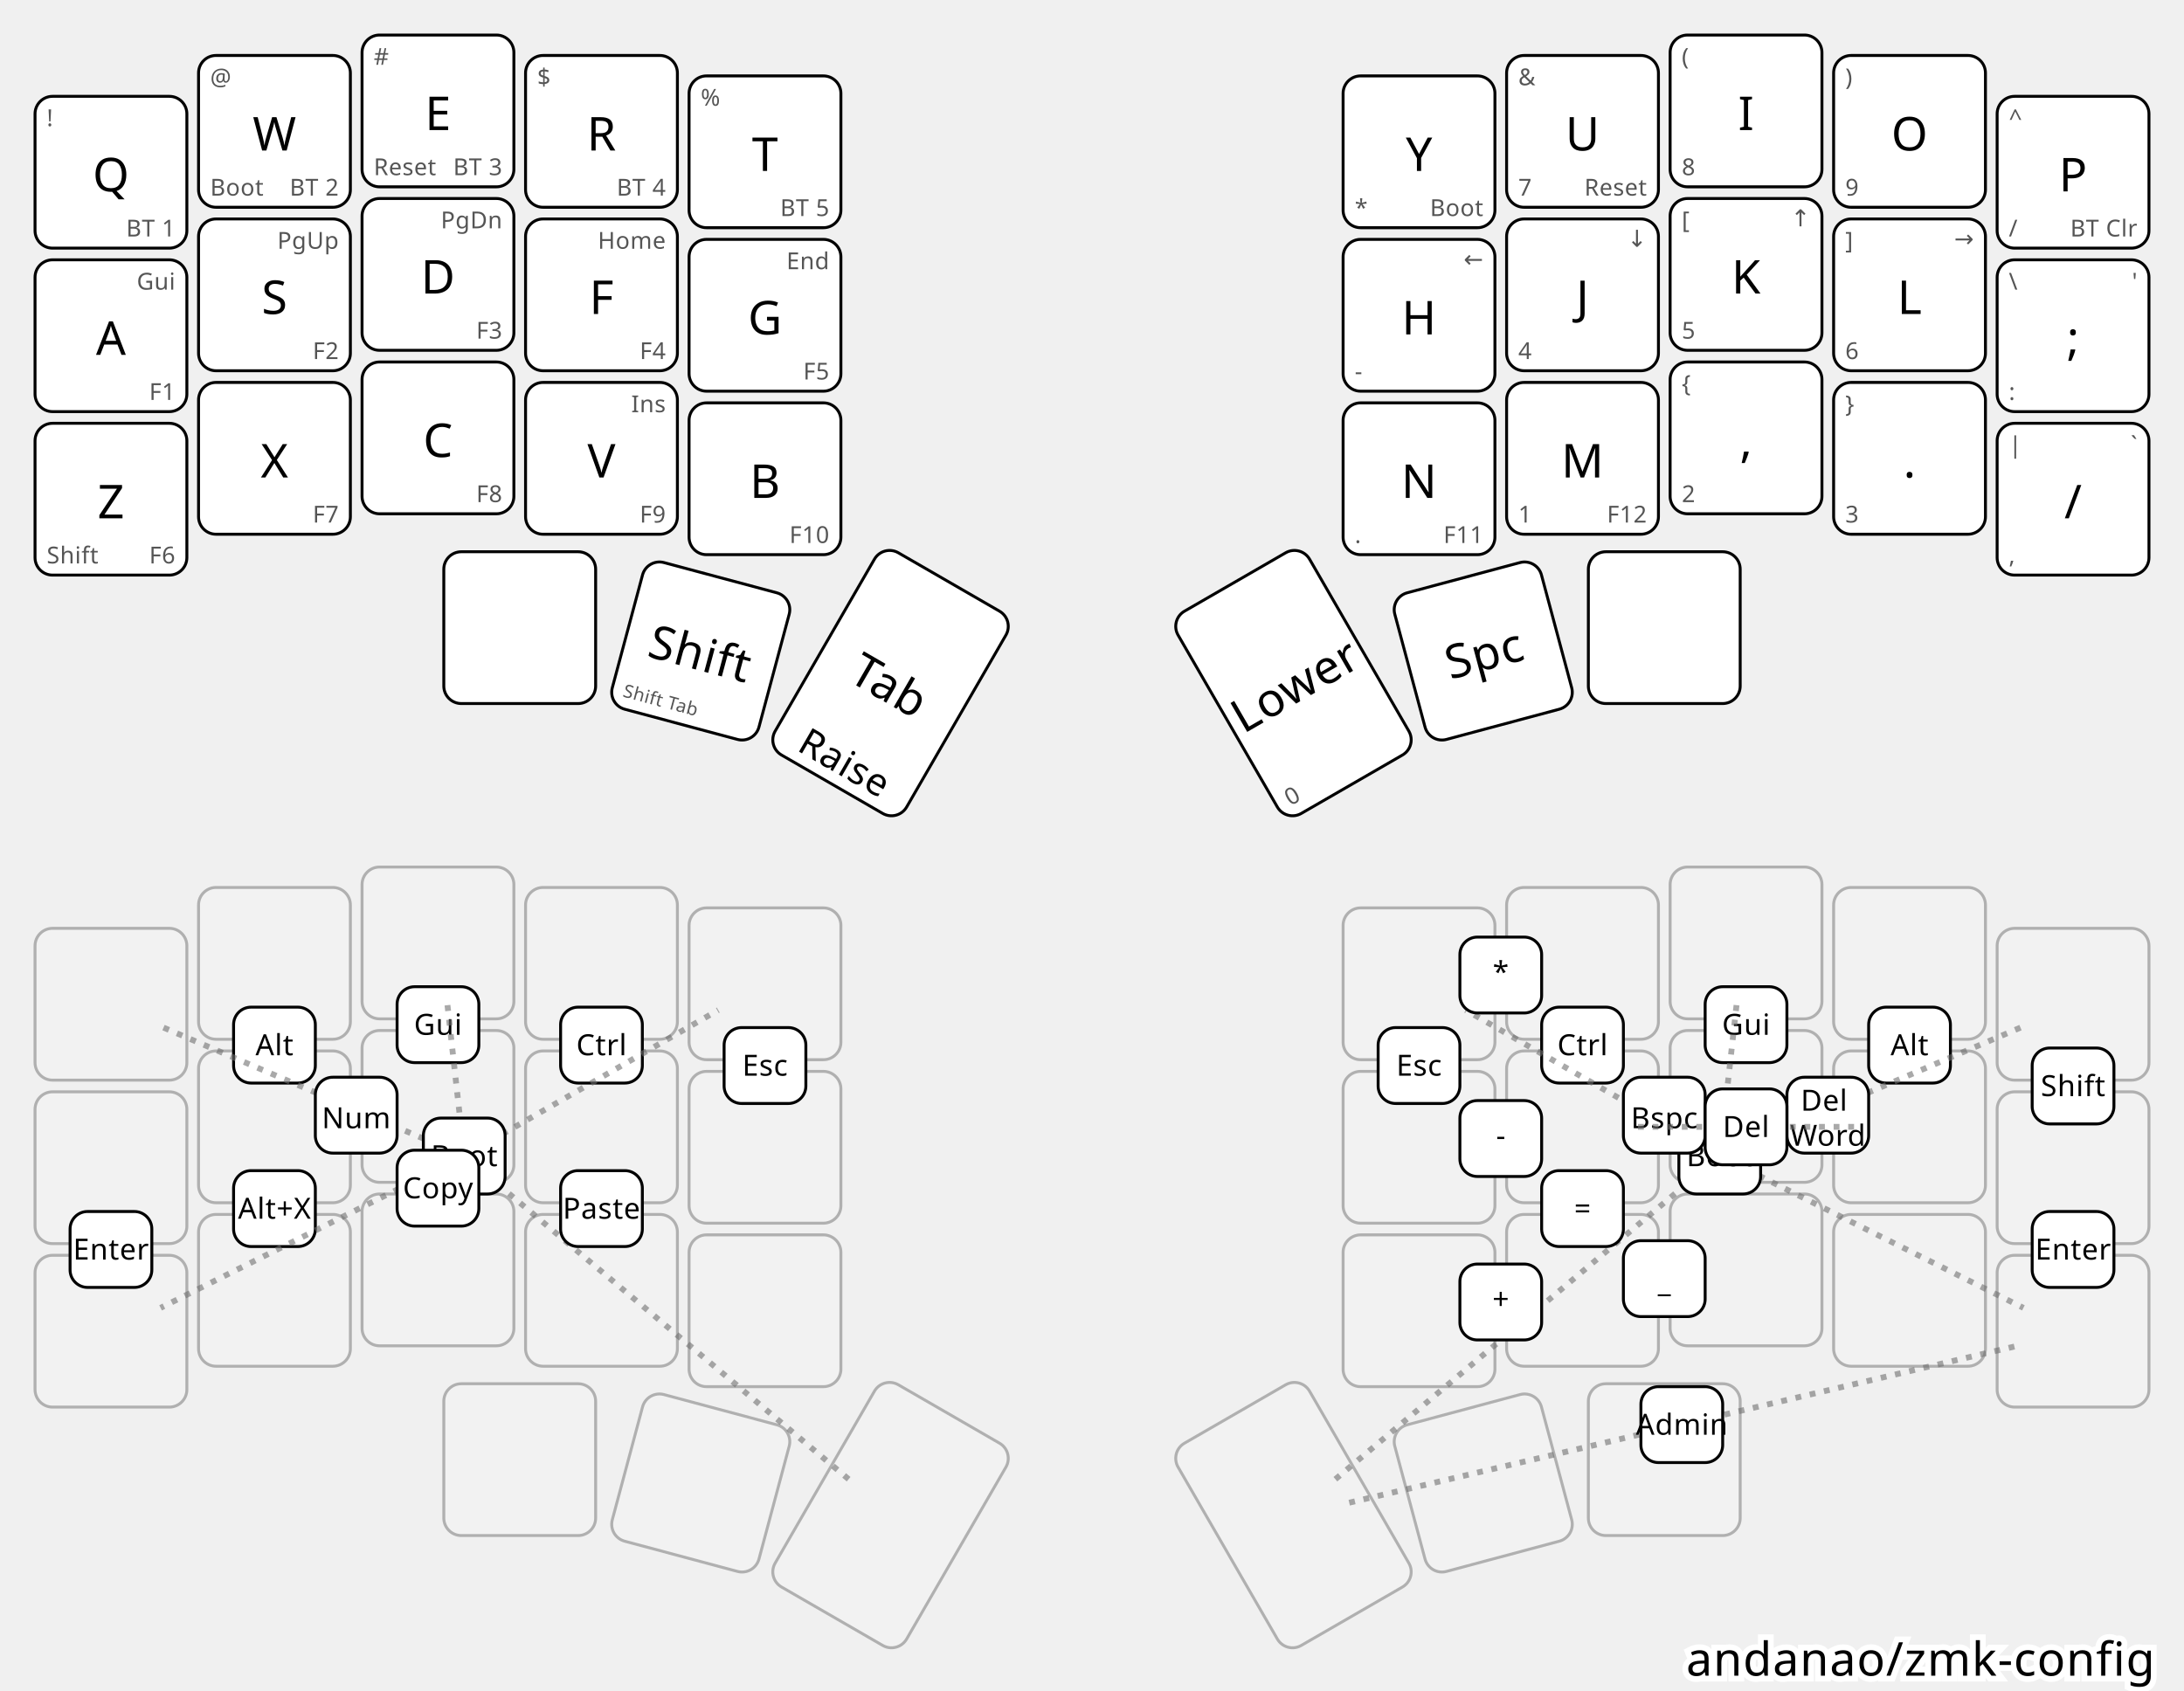
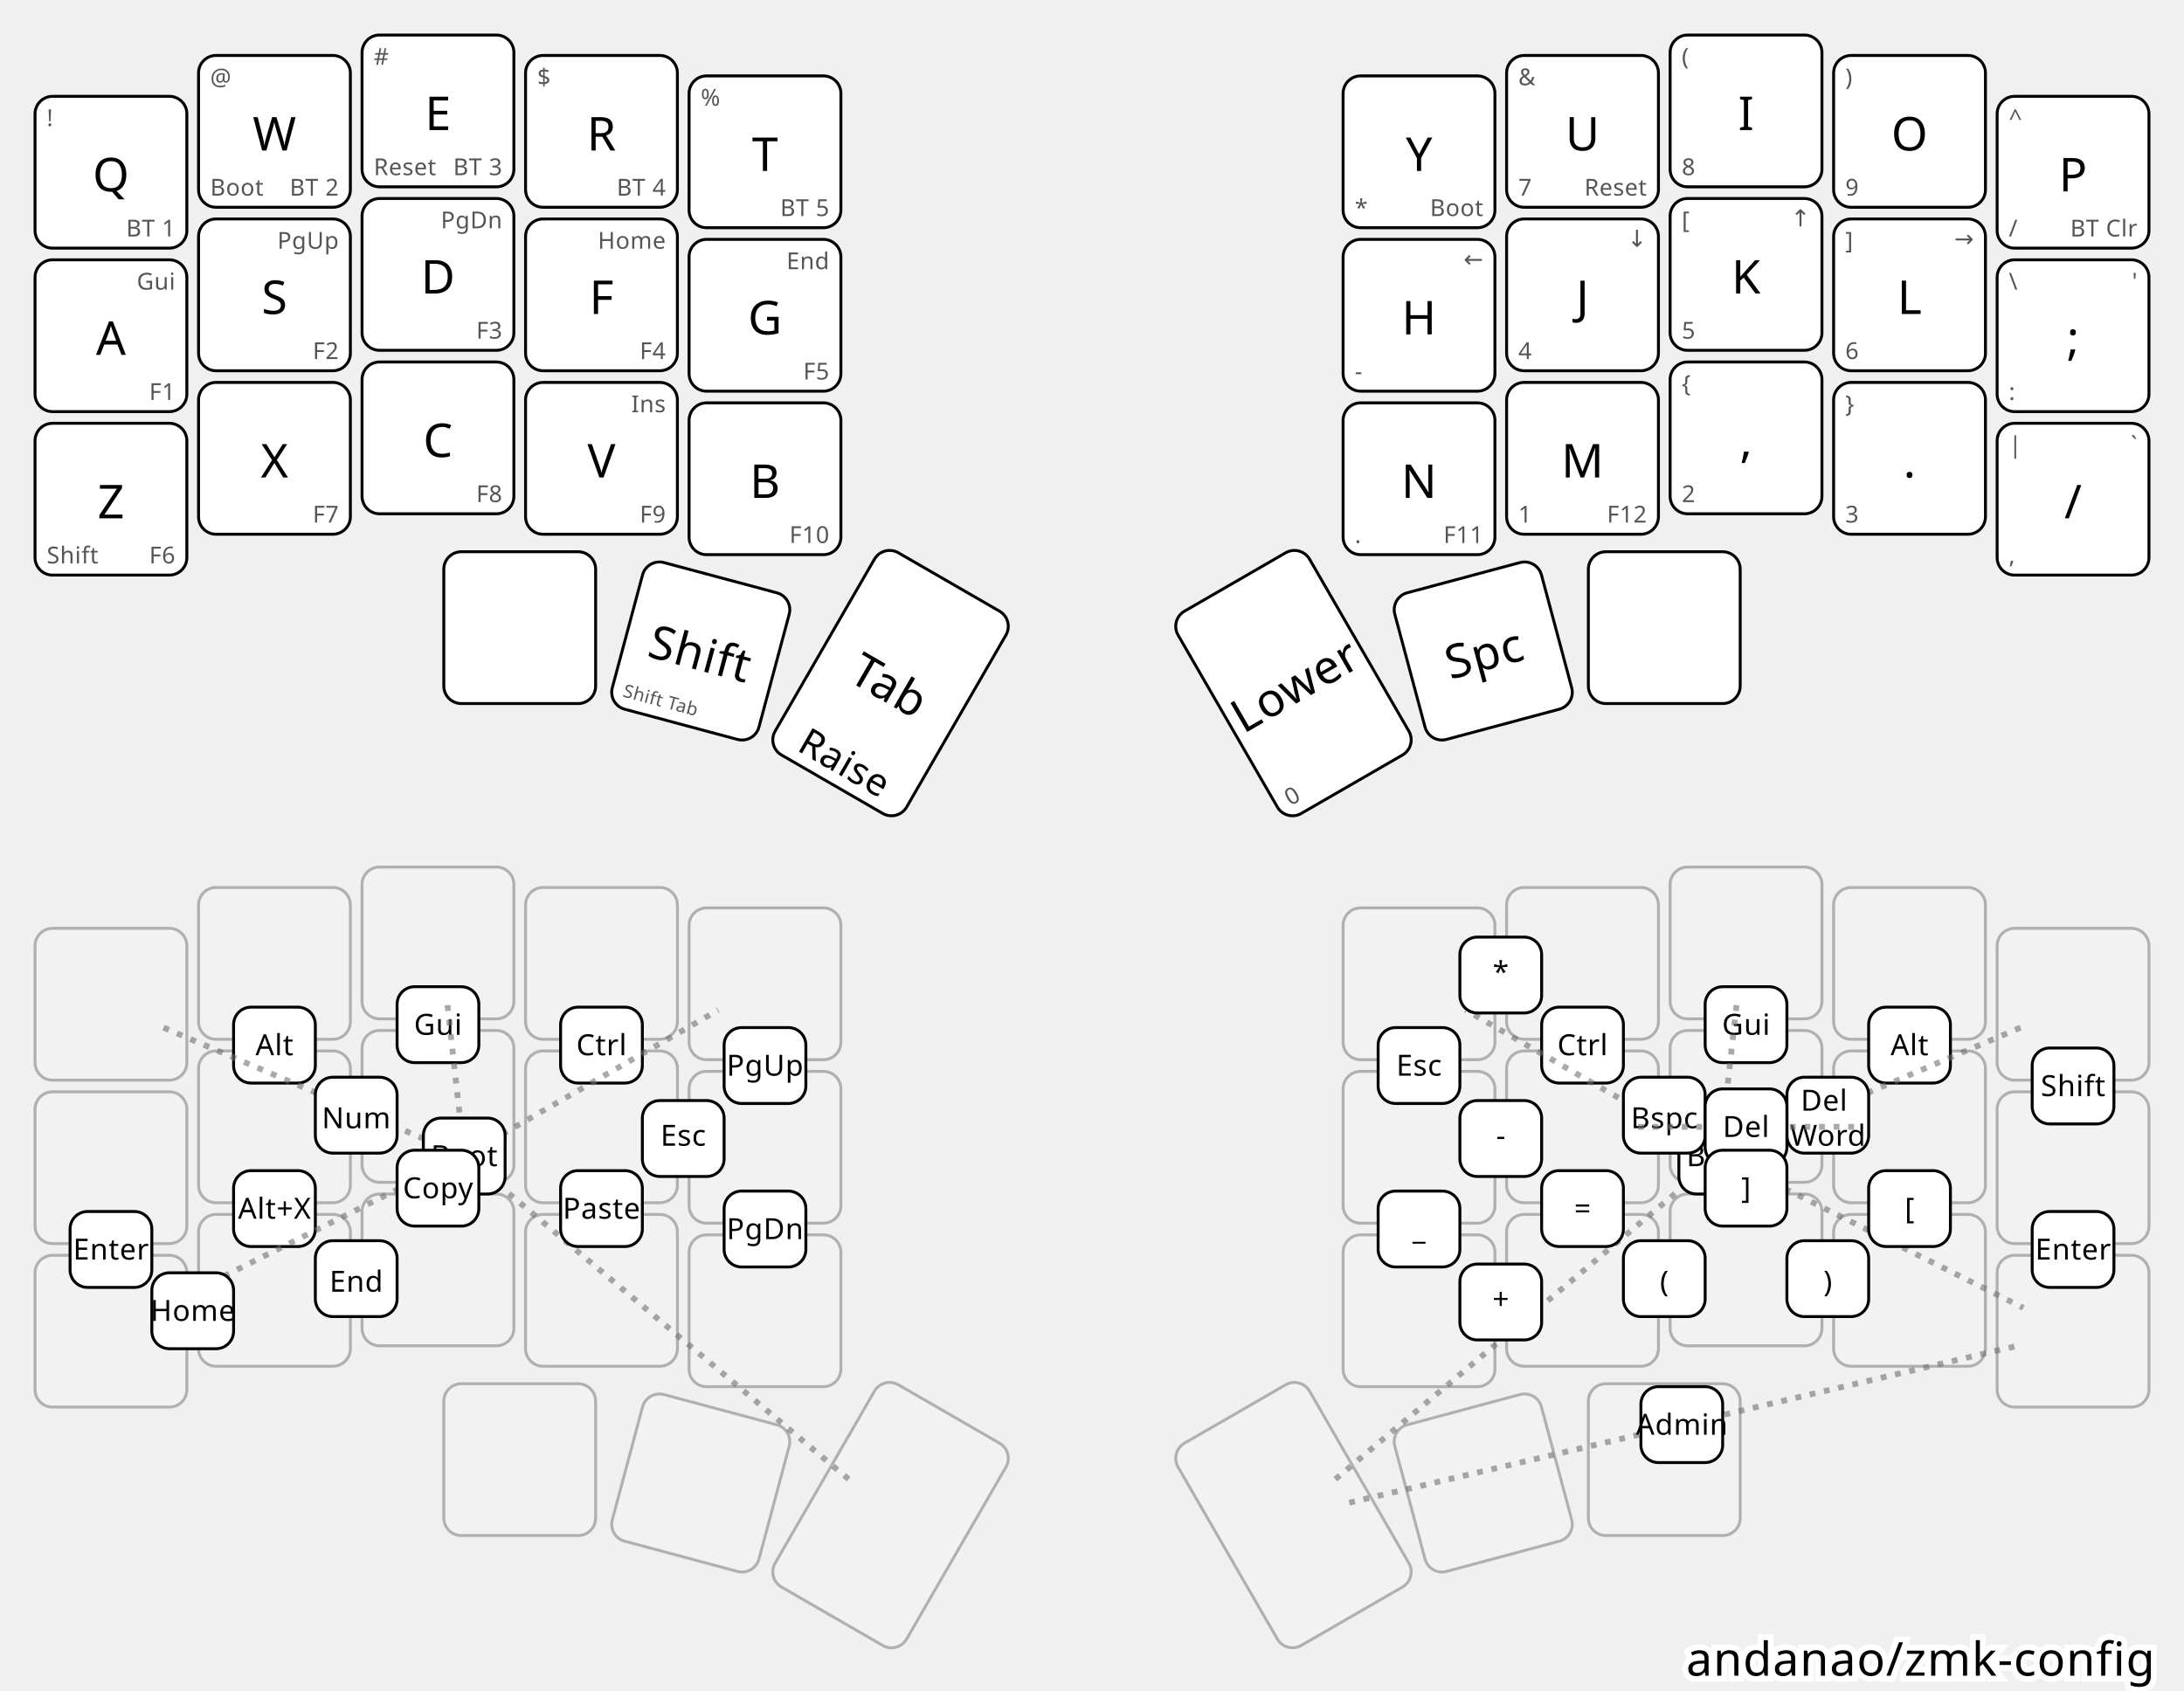
<svg xmlns="http://www.w3.org/2000/svg" xmlns:xlink="http://www.w3.org/1999/xlink" width="748" height="579" viewBox="0 0 748 579" class="keymap">
  <defs>/* start glyphs */
<svg id="mdi:play-pause">
      <svg id="mdi-play-pause" viewBox="0 0 24 24">
        <path d="M3,5V19L11,12M13,19H16V5H13M18,5V19H21V5" />
      </svg>
    </svg>
    <svg id="mdi:skip-backward">
      <svg id="mdi-skip-backward" viewBox="0 0 24 24">
        <path d="M20,5V19L13,12M6,5V19H4V5M13,5V19L6,12" />
      </svg>
    </svg>
    <svg id="mdi:skip-forward">
      <svg id="mdi-skip-forward" viewBox="0 0 24 24">
        <path d="M4,5V19L11,12M18,5V19H20V5M11,5V19L18,12" />
      </svg>
    </svg>
    <svg id="mdi:volume-high">
      <svg id="mdi-volume-high" viewBox="0 0 24 24">
        <path d="M14,3.23V5.29C16.89,6.15 19,8.83 19,12C19,15.17 16.89,17.84 14,18.7V20.77C18,19.86 21,16.28 21,12C21,7.72 18,4.14 14,3.23M16.5,12C16.5,10.23 15.5,8.71 14,7.97V16C15.5,15.29 16.5,13.76 16.5,12M3,9V15H7L12,20V4L7,9H3Z" />
      </svg>
    </svg>
    <svg id="mdi:volume-medium">
      <svg id="mdi-volume-medium" viewBox="0 0 24 24">
        <path d="M5,9V15H9L14,20V4L9,9M18.5,12C18.5,10.23 17.5,8.71 16,7.97V16C17.5,15.29 18.5,13.76 18.5,12Z" />
      </svg>
    </svg>
  </defs>/* end glyphs */
<style>/* Deliberately monochrome: black on white, with a white-on-black variant
   for browsers in dark mode.

   Colours are literal hex rather than CSS custom properties. librsvg --
   what Emacs and most non-browser SVG viewers render with -- does not
   implement var() and silently falls back to black, and it ignores @media,
   so it gets the light variant below. */

svg path { fill: inherit; }

svg.keymap {
    fill: #000;
    background-color: #fff;
    font-family: Calibri, system-ui, sans-serif;
    font-size: 16px;
    font-kerning: normal;
    text-rendering: optimizeLegibility;
}

/* Keys need an outline here. The palettes keymap-drawer ships rely on the
   key fill contrasting with a coloured page; white-on-white has none. */
rect.key, rect.combo, rect.combo-separate { fill: #fff; stroke: #000; stroke-width: 1; }
rect.held, rect.combo.held                { fill: #d0d0d0; }
.layer-Combos rect.key                    { fill: #f2f2f2; stroke: #b0b0b0; }
path.combo { stroke: #707070; stroke-width: 2; stroke-dasharray: 2, 3; opacity: 0.6; fill: none; }

text {
    text-anchor: middle;
    dominant-baseline: middle;
    letter-spacing: 0.02em;
}

text.tap     { font-weight: 500; }
text.hold    { font-weight: 400; font-size: 13px; }
text.shifted { font-weight: 400; font-size: 11px; }
text.combo, text.left, text.right { font-size: 10px; }
/* 8px rather than the 10px of other secondary legends: the overview puts
   two corner legends on the same key edge (e.g. Num's "Boot" beside
   Admin's "BT 2"), which overlaps at anything larger. */
text.tl, text.tr, text.bl, text.br { font-size: 8px; }

text.hold, text.bl, text.br    { text-anchor: middle; dominant-baseline: auto; }
text.shifted, text.tl, text.tr { text-anchor: middle; dominant-baseline: hanging; }
text.left, text.tl, text.bl    { text-anchor: start; }
text.right, text.tr, text.br   { text-anchor: end; }

text.layer-activator { text-decoration: underline; }
text.combo.hold, text.combo.shifted, text.combo.left, text.combo.right { font-size: 8px; }

/* Without colour the overview's corner legends are told apart by position
   alone: tl=Raise, tr=Lower, bl=Num, br=Admin. Grey keeps them from
   competing with the base-layer legend in the middle of the key. */
text.tl, text.tr, text.bl, text.br,
use.tl, use.tr, use.bl, use.br { fill: #555; }

text.label, text.footer { fill: #000; stroke: #fff; stroke-width: 4; paint-order: stroke; }
text.label  { font-weight: bold; text-anchor: start; }
text.footer { text-anchor: end; dominant-baseline: auto; }

.icon-tabler &gt; path                             { fill: inherit; stroke: inherit; stroke-width: 2; }
.icon-tabler &gt; path[stroke="none"][fill="none"] { visibility: hidden; }

/* Browsers only; librsvg ignores @media and keeps the light variant.
   Delete this block for light-only output. */
@media (prefers-color-scheme: dark) {
    svg.keymap { fill: #fff; background-color: #000; }
    rect.key, rect.combo, rect.combo-separate { fill: #000; stroke: #fff; }
    rect.held, rect.combo.held                { fill: #444; }
    .layer-Combos rect.key                    { fill: #1a1a1a; stroke: #666; }
    path.combo { stroke: #909090; }
    text.tl, text.tr, text.bl, text.br,
    use.tl, use.tr, use.bl, use.br { fill: #aaa; }
    text.label, text.footer { fill: #fff; stroke: #000; }
}
</style>
  <g transform="translate(10, 0)" class="layer-Base">
    <g transform="translate(0, 10)">
      <g transform="translate(28, 49)" class="key keypos-0">
        <rect rx="6" ry="6" x="-26" y="-26" width="52" height="52" class="key" />
        <text x="0" y="1" class="key tap">Q</text>
        <text x="-22" y="-22" class="key tl">!</text>
        <text x="22" y="22" class="key br">BT 1</text>
      </g>
      <g transform="translate(84, 35)" class="key keypos-1">
        <rect rx="6" ry="6" x="-26" y="-26" width="52" height="52" class="key" />
        <text x="0" y="1" class="key tap">W</text>
        <text x="-22" y="-22" class="key tl">@</text>
        <text x="-22" y="22" class="key bl">Boot</text>
        <text x="22" y="22" class="key br">BT 2</text>
      </g>
      <g transform="translate(140, 28)" class="key keypos-2">
        <rect rx="6" ry="6" x="-26" y="-26" width="52" height="52" class="key" />
        <text x="0" y="1" class="key tap">E</text>
        <text x="-22" y="-22" class="key tl">#</text>
        <text x="-22" y="22" class="key bl">Reset</text>
        <text x="22" y="22" class="key br">BT 3</text>
      </g>
      <g transform="translate(196, 35)" class="key keypos-3">
        <rect rx="6" ry="6" x="-26" y="-26" width="52" height="52" class="key" />
        <text x="0" y="1" class="key tap">R</text>
        <text x="-22" y="-22" class="key tl">$</text>
        <text x="22" y="22" class="key br">BT 4</text>
      </g>
      <g transform="translate(252, 42)" class="key keypos-4">
        <rect rx="6" ry="6" x="-26" y="-26" width="52" height="52" class="key" />
        <text x="0" y="1" class="key tap">T</text>
        <text x="-22" y="-22" class="key tl">%</text>
        <text x="22" y="22" class="key br">BT 5</text>
      </g>
      <g transform="translate(476, 42)" class="key keypos-5">
        <rect rx="6" ry="6" x="-26" y="-26" width="52" height="52" class="key" />
        <text x="0" y="1" class="key tap">Y</text>
        <text x="-22" y="22" class="key bl">*</text>
        <text x="22" y="22" class="key br">Boot</text>
      </g>
      <g transform="translate(532, 35)" class="key keypos-6">
        <rect rx="6" ry="6" x="-26" y="-26" width="52" height="52" class="key" />
        <text x="0" y="1" class="key tap">U</text>
        <text x="-22" y="-22" class="key tl">&amp;</text>
        <text x="-22" y="22" class="key bl">7</text>
        <text x="22" y="22" class="key br">Reset</text>
      </g>
      <g transform="translate(588, 28)" class="key keypos-7">
        <rect rx="6" ry="6" x="-26" y="-26" width="52" height="52" class="key" />
        <text x="0" y="1" class="key tap">I</text>
        <text x="-22" y="-22" class="key tl">(</text>
        <text x="-22" y="22" class="key bl">8</text>
      </g>
      <g transform="translate(644, 35)" class="key keypos-8">
        <rect rx="6" ry="6" x="-26" y="-26" width="52" height="52" class="key" />
        <text x="0" y="1" class="key tap">O</text>
        <text x="-22" y="-22" class="key tl">)</text>
        <text x="-22" y="22" class="key bl">9</text>
      </g>
      <g transform="translate(700, 49)" class="key keypos-9">
        <rect rx="6" ry="6" x="-26" y="-26" width="52" height="52" class="key" />
        <text x="0" y="1" class="key tap">P</text>
        <text x="-22" y="-22" class="key tl">^</text>
        <text x="-22" y="22" class="key bl">/</text>
        <text x="22" y="22" class="key br">BT Clr</text>
      </g>
      <g transform="translate(28, 105)" class="key keypos-10">
        <rect rx="6" ry="6" x="-26" y="-26" width="52" height="52" class="key" />
        <text x="0" y="1" class="key tap">A</text>
        <text x="22" y="-22" class="key tr">Gui</text>
        <text x="22" y="22" class="key br">F1</text>
      </g>
      <g transform="translate(84, 91)" class="key keypos-11">
        <rect rx="6" ry="6" x="-26" y="-26" width="52" height="52" class="key" />
        <text x="0" y="1" class="key tap">S</text>
        <text x="22" y="-22" class="key tr">PgUp</text>
        <text x="22" y="22" class="key br">F2</text>
      </g>
      <g transform="translate(140, 84)" class="key keypos-12">
        <rect rx="6" ry="6" x="-26" y="-26" width="52" height="52" class="key" />
        <text x="0" y="1" class="key tap">D</text>
        <text x="22" y="-22" class="key tr">PgDn</text>
        <text x="22" y="22" class="key br">F3</text>
      </g>
      <g transform="translate(196, 91)" class="key keypos-13">
        <rect rx="6" ry="6" x="-26" y="-26" width="52" height="52" class="key" />
        <text x="0" y="1" class="key tap">F</text>
        <text x="22" y="-22" class="key tr">Home</text>
        <text x="22" y="22" class="key br">F4</text>
      </g>
      <g transform="translate(252, 98)" class="key keypos-14">
        <rect rx="6" ry="6" x="-26" y="-26" width="52" height="52" class="key" />
        <text x="0" y="1" class="key tap">G</text>
        <text x="22" y="-22" class="key tr">End</text>
        <text x="22" y="22" class="key br">F5</text>
      </g>
      <g transform="translate(476, 98)" class="key keypos-15">
        <rect rx="6" ry="6" x="-26" y="-26" width="52" height="52" class="key" />
        <text x="0" y="1" class="key tap">H</text>
        <text x="22" y="-22" class="key tr">←</text>
        <text x="-22" y="22" class="key bl">-</text>
        <use href="#mdi:skip-backward" xlink:href="#mdi:skip-backward" x="12" y="12" height="10" width="10.0" class="key br glyph mdi:skip-backward" />
      </g>
      <g transform="translate(532, 91)" class="key keypos-16">
        <rect rx="6" ry="6" x="-26" y="-26" width="52" height="52" class="key" />
        <text x="0" y="1" class="key tap">J</text>
        <text x="22" y="-22" class="key tr">↓</text>
        <text x="-22" y="22" class="key bl">4</text>
        <use href="#mdi:volume-medium" xlink:href="#mdi:volume-medium" x="12" y="12" height="10" width="10.0" class="key br glyph mdi:volume-medium" />
      </g>
      <g transform="translate(588, 84)" class="key keypos-17">
        <rect rx="6" ry="6" x="-26" y="-26" width="52" height="52" class="key" />
        <text x="0" y="1" class="key tap">K</text>
        <text x="-22" y="-22" class="key tl">[</text>
        <text x="22" y="-22" class="key tr">↑</text>
        <text x="-22" y="22" class="key bl">5</text>
        <use href="#mdi:volume-high" xlink:href="#mdi:volume-high" x="12" y="12" height="10" width="10.0" class="key br glyph mdi:volume-high" />
      </g>
      <g transform="translate(644, 91)" class="key keypos-18">
        <rect rx="6" ry="6" x="-26" y="-26" width="52" height="52" class="key" />
        <text x="0" y="1" class="key tap">L</text>
        <text x="-22" y="-22" class="key tl">]</text>
        <text x="22" y="-22" class="key tr">→</text>
        <text x="-22" y="22" class="key bl">6</text>
        <use href="#mdi:skip-forward" xlink:href="#mdi:skip-forward" x="12" y="12" height="10" width="10.0" class="key br glyph mdi:skip-forward" />
      </g>
      <g transform="translate(700, 105)" class="key keypos-19">
        <rect rx="6" ry="6" x="-26" y="-26" width="52" height="52" class="key" />
        <text x="0" y="1" class="key tap">;</text>
        <text x="-22" y="-22" class="key tl">\</text>
        <text x="22" y="-22" class="key tr">'</text>
        <text x="-22" y="22" class="key bl">:</text>
      </g>
      <g transform="translate(28, 161)" class="key keypos-20">
        <rect rx="6" ry="6" x="-26" y="-26" width="52" height="52" class="key" />
        <text x="0" y="1" class="key tap">Z</text>
        <text x="-22" y="22" class="key bl">Shift</text>
        <text x="22" y="22" class="key br">F6</text>
      </g>
      <g transform="translate(84, 147)" class="key keypos-21">
        <rect rx="6" ry="6" x="-26" y="-26" width="52" height="52" class="key" />
        <text x="0" y="1" class="key tap">X</text>
        <text x="22" y="22" class="key br">F7</text>
      </g>
      <g transform="translate(140, 140)" class="key keypos-22">
        <rect rx="6" ry="6" x="-26" y="-26" width="52" height="52" class="key" />
        <text x="0" y="1" class="key tap">C</text>
        <text x="22" y="22" class="key br">F8</text>
      </g>
      <g transform="translate(196, 147)" class="key keypos-23">
        <rect rx="6" ry="6" x="-26" y="-26" width="52" height="52" class="key" />
        <text x="0" y="1" class="key tap">V</text>
        <text x="22" y="-22" class="key tr">Ins</text>
        <text x="22" y="22" class="key br">F9</text>
      </g>
      <g transform="translate(252, 154)" class="key keypos-24">
        <rect rx="6" ry="6" x="-26" y="-26" width="52" height="52" class="key" />
        <text x="0" y="1" class="key tap">B</text>
        <text x="22" y="22" class="key br">F10</text>
      </g>
      <g transform="translate(476, 154)" class="key keypos-25">
        <rect rx="6" ry="6" x="-26" y="-26" width="52" height="52" class="key" />
        <text x="0" y="1" class="key tap">N</text>
        <text x="-22" y="22" class="key bl">.</text>
        <text x="22" y="22" class="key br">F11</text>
      </g>
      <g transform="translate(532, 147)" class="key keypos-26">
        <rect rx="6" ry="6" x="-26" y="-26" width="52" height="52" class="key" />
        <text x="0" y="1" class="key tap">M</text>
        <text x="-22" y="22" class="key bl">1</text>
        <text x="22" y="22" class="key br">F12</text>
      </g>
      <g transform="translate(588, 140)" class="key keypos-27">
        <rect rx="6" ry="6" x="-26" y="-26" width="52" height="52" class="key" />
        <text x="0" y="1" class="key tap">,</text>
        <text x="-22" y="-22" class="key tl">{</text>
        <text x="-22" y="22" class="key bl">2</text>
      </g>
      <g transform="translate(644, 147)" class="key keypos-28">
        <rect rx="6" ry="6" x="-26" y="-26" width="52" height="52" class="key" />
        <text x="0" y="1" class="key tap">.</text>
        <text x="-22" y="-22" class="key tl">}</text>
        <text x="-22" y="22" class="key bl">3</text>
      </g>
      <g transform="translate(700, 161)" class="key keypos-29">
        <rect rx="6" ry="6" x="-26" y="-26" width="52" height="52" class="key" />
        <text x="0" y="1" class="key tap">/</text>
        <text x="-22" y="-22" class="key tl">|</text>
        <text x="22" y="-22" class="key tr">`</text>
        <text x="-22" y="22" class="key bl">,</text>
      </g>
      <g transform="translate(168, 205)" class="key keypos-30">
        <rect rx="6" ry="6" x="-26" y="-26" width="52" height="52" class="key" />
      </g>
      <g transform="translate(230, 213) rotate(15.0)" class="key keypos-31">
        <rect rx="6" ry="6" x="-26" y="-26" width="52" height="52" class="key" />
        <text x="0" y="1" class="key tap">Shift</text>
        <text x="-22" y="22" class="key bl">
          <tspan style="font-size: 78%">Shift Tab</tspan>
        </text>
      </g>
      <g transform="translate(295, 224) rotate(30.0)" class="key keypos-32">
        <rect rx="6" ry="6" x="-26" y="-40" width="52" height="80" class="key" />
        <text x="0" y="1" class="key tap">Tab</text>
        <text x="0" y="36" class="key hold">Raise</text>
      </g>
      <g transform="translate(433, 224) rotate(-30.0)" class="key keypos-33">
        <rect rx="6" ry="6" x="-26" y="-40" width="52" height="80" class="key" />
        <text x="0" y="1" class="key tap">Lower</text>
        <text x="-22" y="36" class="key bl">0</text>
      </g>
      <g transform="translate(498, 213) rotate(-15.0)" class="key keypos-34">
        <rect rx="6" ry="6" x="-26" y="-26" width="52" height="52" class="key" />
        <text x="0" y="1" class="key tap">Spc</text>
        <use href="#mdi:play-pause" xlink:href="#mdi:play-pause" x="12" y="12" height="10" width="10.0" class="key br glyph mdi:play-pause" />
      </g>
      <g transform="translate(560, 205)" class="key keypos-35">
        <rect rx="6" ry="6" x="-26" y="-26" width="52" height="52" class="key" />
      </g>
    </g>
  </g>
  <g transform="translate(10, 285)" class="layer-Combos">
    <g transform="translate(0, 10)">
      <g transform="translate(28, 49)" class="key keypos-0">
        <rect rx="6" ry="6" x="-26" y="-26" width="52" height="52" class="key" />
      </g>
      <g transform="translate(84, 35)" class="key keypos-1">
        <rect rx="6" ry="6" x="-26" y="-26" width="52" height="52" class="key" />
      </g>
      <g transform="translate(140, 28)" class="key keypos-2">
        <rect rx="6" ry="6" x="-26" y="-26" width="52" height="52" class="key" />
      </g>
      <g transform="translate(196, 35)" class="key keypos-3">
        <rect rx="6" ry="6" x="-26" y="-26" width="52" height="52" class="key" />
      </g>
      <g transform="translate(252, 42)" class="key keypos-4">
        <rect rx="6" ry="6" x="-26" y="-26" width="52" height="52" class="key" />
      </g>
      <g transform="translate(476, 42)" class="key keypos-5">
        <rect rx="6" ry="6" x="-26" y="-26" width="52" height="52" class="key" />
      </g>
      <g transform="translate(532, 35)" class="key keypos-6">
        <rect rx="6" ry="6" x="-26" y="-26" width="52" height="52" class="key" />
      </g>
      <g transform="translate(588, 28)" class="key keypos-7">
        <rect rx="6" ry="6" x="-26" y="-26" width="52" height="52" class="key" />
      </g>
      <g transform="translate(644, 35)" class="key keypos-8">
        <rect rx="6" ry="6" x="-26" y="-26" width="52" height="52" class="key" />
      </g>
      <g transform="translate(700, 49)" class="key keypos-9">
        <rect rx="6" ry="6" x="-26" y="-26" width="52" height="52" class="key" />
      </g>
      <g transform="translate(28, 105)" class="key keypos-10">
        <rect rx="6" ry="6" x="-26" y="-26" width="52" height="52" class="key" />
      </g>
      <g transform="translate(84, 91)" class="key keypos-11">
        <rect rx="6" ry="6" x="-26" y="-26" width="52" height="52" class="key" />
      </g>
      <g transform="translate(140, 84)" class="key keypos-12">
        <rect rx="6" ry="6" x="-26" y="-26" width="52" height="52" class="key" />
      </g>
      <g transform="translate(196, 91)" class="key keypos-13">
        <rect rx="6" ry="6" x="-26" y="-26" width="52" height="52" class="key" />
      </g>
      <g transform="translate(252, 98)" class="key keypos-14">
        <rect rx="6" ry="6" x="-26" y="-26" width="52" height="52" class="key" />
      </g>
      <g transform="translate(476, 98)" class="key keypos-15">
        <rect rx="6" ry="6" x="-26" y="-26" width="52" height="52" class="key" />
      </g>
      <g transform="translate(532, 91)" class="key keypos-16">
        <rect rx="6" ry="6" x="-26" y="-26" width="52" height="52" class="key" />
      </g>
      <g transform="translate(588, 84)" class="key keypos-17">
        <rect rx="6" ry="6" x="-26" y="-26" width="52" height="52" class="key" />
      </g>
      <g transform="translate(644, 91)" class="key keypos-18">
        <rect rx="6" ry="6" x="-26" y="-26" width="52" height="52" class="key" />
      </g>
      <g transform="translate(700, 105)" class="key keypos-19">
        <rect rx="6" ry="6" x="-26" y="-26" width="52" height="52" class="key" />
      </g>
      <g transform="translate(28, 161)" class="key keypos-20">
        <rect rx="6" ry="6" x="-26" y="-26" width="52" height="52" class="key" />
      </g>
      <g transform="translate(84, 147)" class="key keypos-21">
        <rect rx="6" ry="6" x="-26" y="-26" width="52" height="52" class="key" />
      </g>
      <g transform="translate(140, 140)" class="key keypos-22">
        <rect rx="6" ry="6" x="-26" y="-26" width="52" height="52" class="key" />
      </g>
      <g transform="translate(196, 147)" class="key keypos-23">
        <rect rx="6" ry="6" x="-26" y="-26" width="52" height="52" class="key" />
      </g>
      <g transform="translate(252, 154)" class="key keypos-24">
        <rect rx="6" ry="6" x="-26" y="-26" width="52" height="52" class="key" />
      </g>
      <g transform="translate(476, 154)" class="key keypos-25">
        <rect rx="6" ry="6" x="-26" y="-26" width="52" height="52" class="key" />
      </g>
      <g transform="translate(532, 147)" class="key keypos-26">
        <rect rx="6" ry="6" x="-26" y="-26" width="52" height="52" class="key" />
      </g>
      <g transform="translate(588, 140)" class="key keypos-27">
        <rect rx="6" ry="6" x="-26" y="-26" width="52" height="52" class="key" />
      </g>
      <g transform="translate(644, 147)" class="key keypos-28">
        <rect rx="6" ry="6" x="-26" y="-26" width="52" height="52" class="key" />
      </g>
      <g transform="translate(700, 161)" class="key keypos-29">
        <rect rx="6" ry="6" x="-26" y="-26" width="52" height="52" class="key" />
      </g>
      <g transform="translate(168, 205)" class="key keypos-30">
        <rect rx="6" ry="6" x="-26" y="-26" width="52" height="52" class="key" />
      </g>
      <g transform="translate(230, 213) rotate(15.0)" class="key keypos-31">
        <rect rx="6" ry="6" x="-26" y="-26" width="52" height="52" class="key" />
      </g>
      <g transform="translate(295, 224) rotate(30.0)" class="key keypos-32">
        <rect rx="6" ry="6" x="-26" y="-40" width="52" height="80" class="key" />
      </g>
      <g transform="translate(433, 224) rotate(-30.0)" class="key keypos-33">
        <rect rx="6" ry="6" x="-26" y="-40" width="52" height="80" class="key" />
      </g>
      <g transform="translate(498, 213) rotate(-15.0)" class="key keypos-34">
        <rect rx="6" ry="6" x="-26" y="-26" width="52" height="52" class="key" />
      </g>
      <g transform="translate(560, 205)" class="key keypos-35">
        <rect rx="6" ry="6" x="-26" y="-26" width="52" height="52" class="key" />
      </g>
      <g class="combo combopos-0">
        <rect rx="6" ry="6" x="182" y="50" width="28" height="26" class="combo" />
        <text x="196" y="63" class="combo tap">Ctrl</text>
      </g>
      <g class="combo combopos-1">
        <rect rx="6" ry="6" x="518" y="50" width="28" height="26" class="combo" />
        <text x="532" y="63" class="combo tap">Ctrl</text>
      </g>
      <g class="combo combopos-2">
        <rect rx="6" ry="6" x="126" y="43" width="28" height="26" class="combo" />
        <text x="140" y="56" class="combo tap">Gui</text>
      </g>
      <g class="combo combopos-3">
        <rect rx="6" ry="6" x="574" y="43" width="28" height="26" class="combo" />
        <text x="588" y="56" class="combo tap">Gui</text>
      </g>
      <g class="combo combopos-4">
        <rect rx="6" ry="6" x="70" y="50" width="28" height="26" class="combo" />
        <text x="84" y="63" class="combo tap">Alt</text>
      </g>
      <g class="combo combopos-5">
        <rect rx="6" ry="6" x="630" y="50" width="28" height="26" class="combo" />
        <text x="644" y="63" class="combo tap">Alt</text>
      </g>
      <g class="combo combopos-6">
        <rect rx="6" ry="6" x="686" y="64" width="28" height="26" class="combo" />
        <text x="700" y="77" class="combo tap">Shift</text>
      </g>
      <g class="combo combopos-7">
-         <rect rx="6" ry="6" x="238" y="57" width="28" height="26" class="combo" />
-         <text x="252" y="70" class="combo tap">Esc</text>
+         <rect rx="6" ry="6" x="210" y="82" width="28" height="26" class="combo" />
+         <text x="224" y="94" class="combo tap">Esc</text>
      </g>
      <g class="combo combopos-8">
        <rect rx="6" ry="6" x="462" y="57" width="28" height="26" class="combo" />
        <text x="476" y="70" class="combo tap">Esc</text>
      </g>
      <g class="combo combopos-9">
        <rect rx="6" ry="6" x="70" y="106" width="28" height="26" class="combo" />
        <text x="84" y="119" class="combo tap">Alt+X</text>
      </g>
      <g class="combo combopos-10">
        <path d="M149,101 l-103,-44" class="combo" />
        <path d="M149,101 l-6,-54" class="combo" />
        <path d="M149,101 l87,-50" class="combo" />
        <path d="M149,101 l-104,52" class="combo" />
        <path d="M149,101 l132,111" class="combo" />
        <rect rx="6" ry="6" x="135" y="88" width="28" height="26" class="combo" />
        <text x="149" y="101" class="combo tap">Boot</text>
      </g>
      <g class="combo combopos-11">
        <path d="M579,101 l-87,-50" class="combo" />
        <path d="M579,101 l6,-54" class="combo" />
        <path d="M579,101 l103,-44" class="combo" />
        <path d="M579,101 l104,52" class="combo" />
        <path d="M579,101 l-132,111" class="combo" />
        <rect rx="6" ry="6" x="565" y="88" width="28" height="26" class="combo" />
        <text x="579" y="101" class="combo tap">Boot</text>
      </g>
      <g class="combo combopos-12">
+         <rect rx="6" ry="6" x="238" y="57" width="28" height="26" class="combo" />
+         <text x="252" y="70" class="combo tap">PgUp</text>
+       </g>
+       <g class="combo combopos-13">
+         <rect rx="6" ry="6" x="238" y="113" width="28" height="26" class="combo" />
+         <text x="252" y="126" class="combo tap">PgDn</text>
+       </g>
+       <g class="combo combopos-14">
+         <rect rx="6" ry="6" x="42" y="141" width="28" height="26" class="combo" />
+         <text x="56" y="154" class="combo tap">Home</text>
+       </g>
+       <g class="combo combopos-15">
+         <rect rx="6" ry="6" x="98" y="130" width="28" height="26" class="combo" />
+         <text x="112" y="144" class="combo tap">End</text>
+       </g>
+       <g class="combo combopos-16">
        <rect rx="6" ry="6" x="98" y="74" width="28" height="26" class="combo" />
        <text x="112" y="88" class="combo tap">Num</text>
      </g>
-       <g class="combo combopos-13">
+       <g class="combo combopos-17">
        <path d="M566,193 l-115,27" class="combo" />
        <path d="M566,193 l115,-27" class="combo" />
        <rect rx="6" ry="6" x="552" y="180" width="28" height="26" class="combo" />
        <text x="566" y="193" class="combo tap">Admin</text>
      </g>
-       <g class="combo combopos-14">
+       <g class="combo combopos-18">
        <rect rx="6" ry="6" x="14" y="120" width="28" height="26" class="combo" />
        <text x="28" y="133" class="combo tap">Enter</text>
      </g>
-       <g class="combo combopos-15">
+       <g class="combo combopos-19">
        <rect rx="6" ry="6" x="686" y="120" width="28" height="26" class="combo" />
        <text x="700" y="133" class="combo tap">Enter</text>
      </g>
-       <g class="combo combopos-16">
+       <g class="combo combopos-20">
        <rect rx="6" ry="6" x="546" y="74" width="28" height="26" class="combo" />
        <text x="560" y="88" class="combo tap">Bspc</text>
      </g>
-       <g class="combo combopos-17">
+       <g class="combo combopos-21">
        <rect rx="6" ry="6" x="602" y="74" width="28" height="26" class="combo" />
        <text x="616" y="88" class="combo tap">
          <tspan x="616" dy="-0.6em">Del</tspan>
          <tspan x="616" dy="1.2em">Word</tspan>
        </text>
      </g>
-       <g class="combo combopos-18">
+       <g class="combo combopos-22">
        <path d="M588,91 l-37,0" class="combo" />
        <path d="M588,91 l37,0" class="combo" />
        <rect rx="6" ry="6" x="574" y="78" width="28" height="26" class="combo" />
        <text x="588" y="91" class="combo tap">Del</text>
      </g>
-       <g class="combo combopos-19">
+       <g class="combo combopos-23">
        <rect rx="6" ry="6" x="490" y="26" width="28" height="26" class="combo" />
        <text x="504" y="38" class="combo tap">*</text>
      </g>
-       <g class="combo combopos-20">
+       <g class="combo combopos-24">
        <rect rx="6" ry="6" x="490" y="82" width="28" height="26" class="combo" />
        <text x="504" y="94" class="combo tap">-</text>
      </g>
-       <g class="combo combopos-21">
+       <g class="combo combopos-25">
        <rect rx="6" ry="6" x="490" y="138" width="28" height="26" class="combo" />
        <text x="504" y="150" class="combo tap">+</text>
      </g>
-       <g class="combo combopos-22">
+       <g class="combo combopos-26">
        <rect rx="6" ry="6" x="518" y="106" width="28" height="26" class="combo" />
        <text x="532" y="119" class="combo tap">=</text>
      </g>
-       <g class="combo combopos-23">
+       <g class="combo combopos-27">
+         <rect rx="6" ry="6" x="462" y="113" width="28" height="26" class="combo" />
+         <text x="476" y="126" class="combo tap">_</text>
+       </g>
+       <g class="combo combopos-28">
+         <rect rx="6" ry="6" x="630" y="106" width="28" height="26" class="combo" />
+         <text x="644" y="119" class="combo tap">[</text>
+       </g>
+       <g class="combo combopos-29">
+         <rect rx="6" ry="6" x="574" y="99" width="28" height="26" class="combo" />
+         <text x="588" y="112" class="combo tap">]</text>
+       </g>
+       <g class="combo combopos-30">
        <rect rx="6" ry="6" x="546" y="130" width="28" height="26" class="combo" />
-         <text x="560" y="144" class="combo tap">_</text>
-       </g>
-       <g class="combo combopos-24">
+         <text x="560" y="144" class="combo tap">(</text>
+       </g>
+       <g class="combo combopos-31">
+         <rect rx="6" ry="6" x="602" y="130" width="28" height="26" class="combo" />
+         <text x="616" y="144" class="combo tap">)</text>
+       </g>
+       <g class="combo combopos-32">
        <rect rx="6" ry="6" x="126" y="99" width="28" height="26" class="combo" />
        <text x="140" y="112" class="combo tap">Copy</text>
      </g>
-       <g class="combo combopos-25">
+       <g class="combo combopos-33">
        <rect rx="6" ry="6" x="182" y="106" width="28" height="26" class="combo" />
        <text x="196" y="119" class="combo tap">Paste</text>
      </g>
    </g>
  </g>
  <text x="738.0" y="574.0" class="footer">andanao/zmk-config</text>
</svg>
